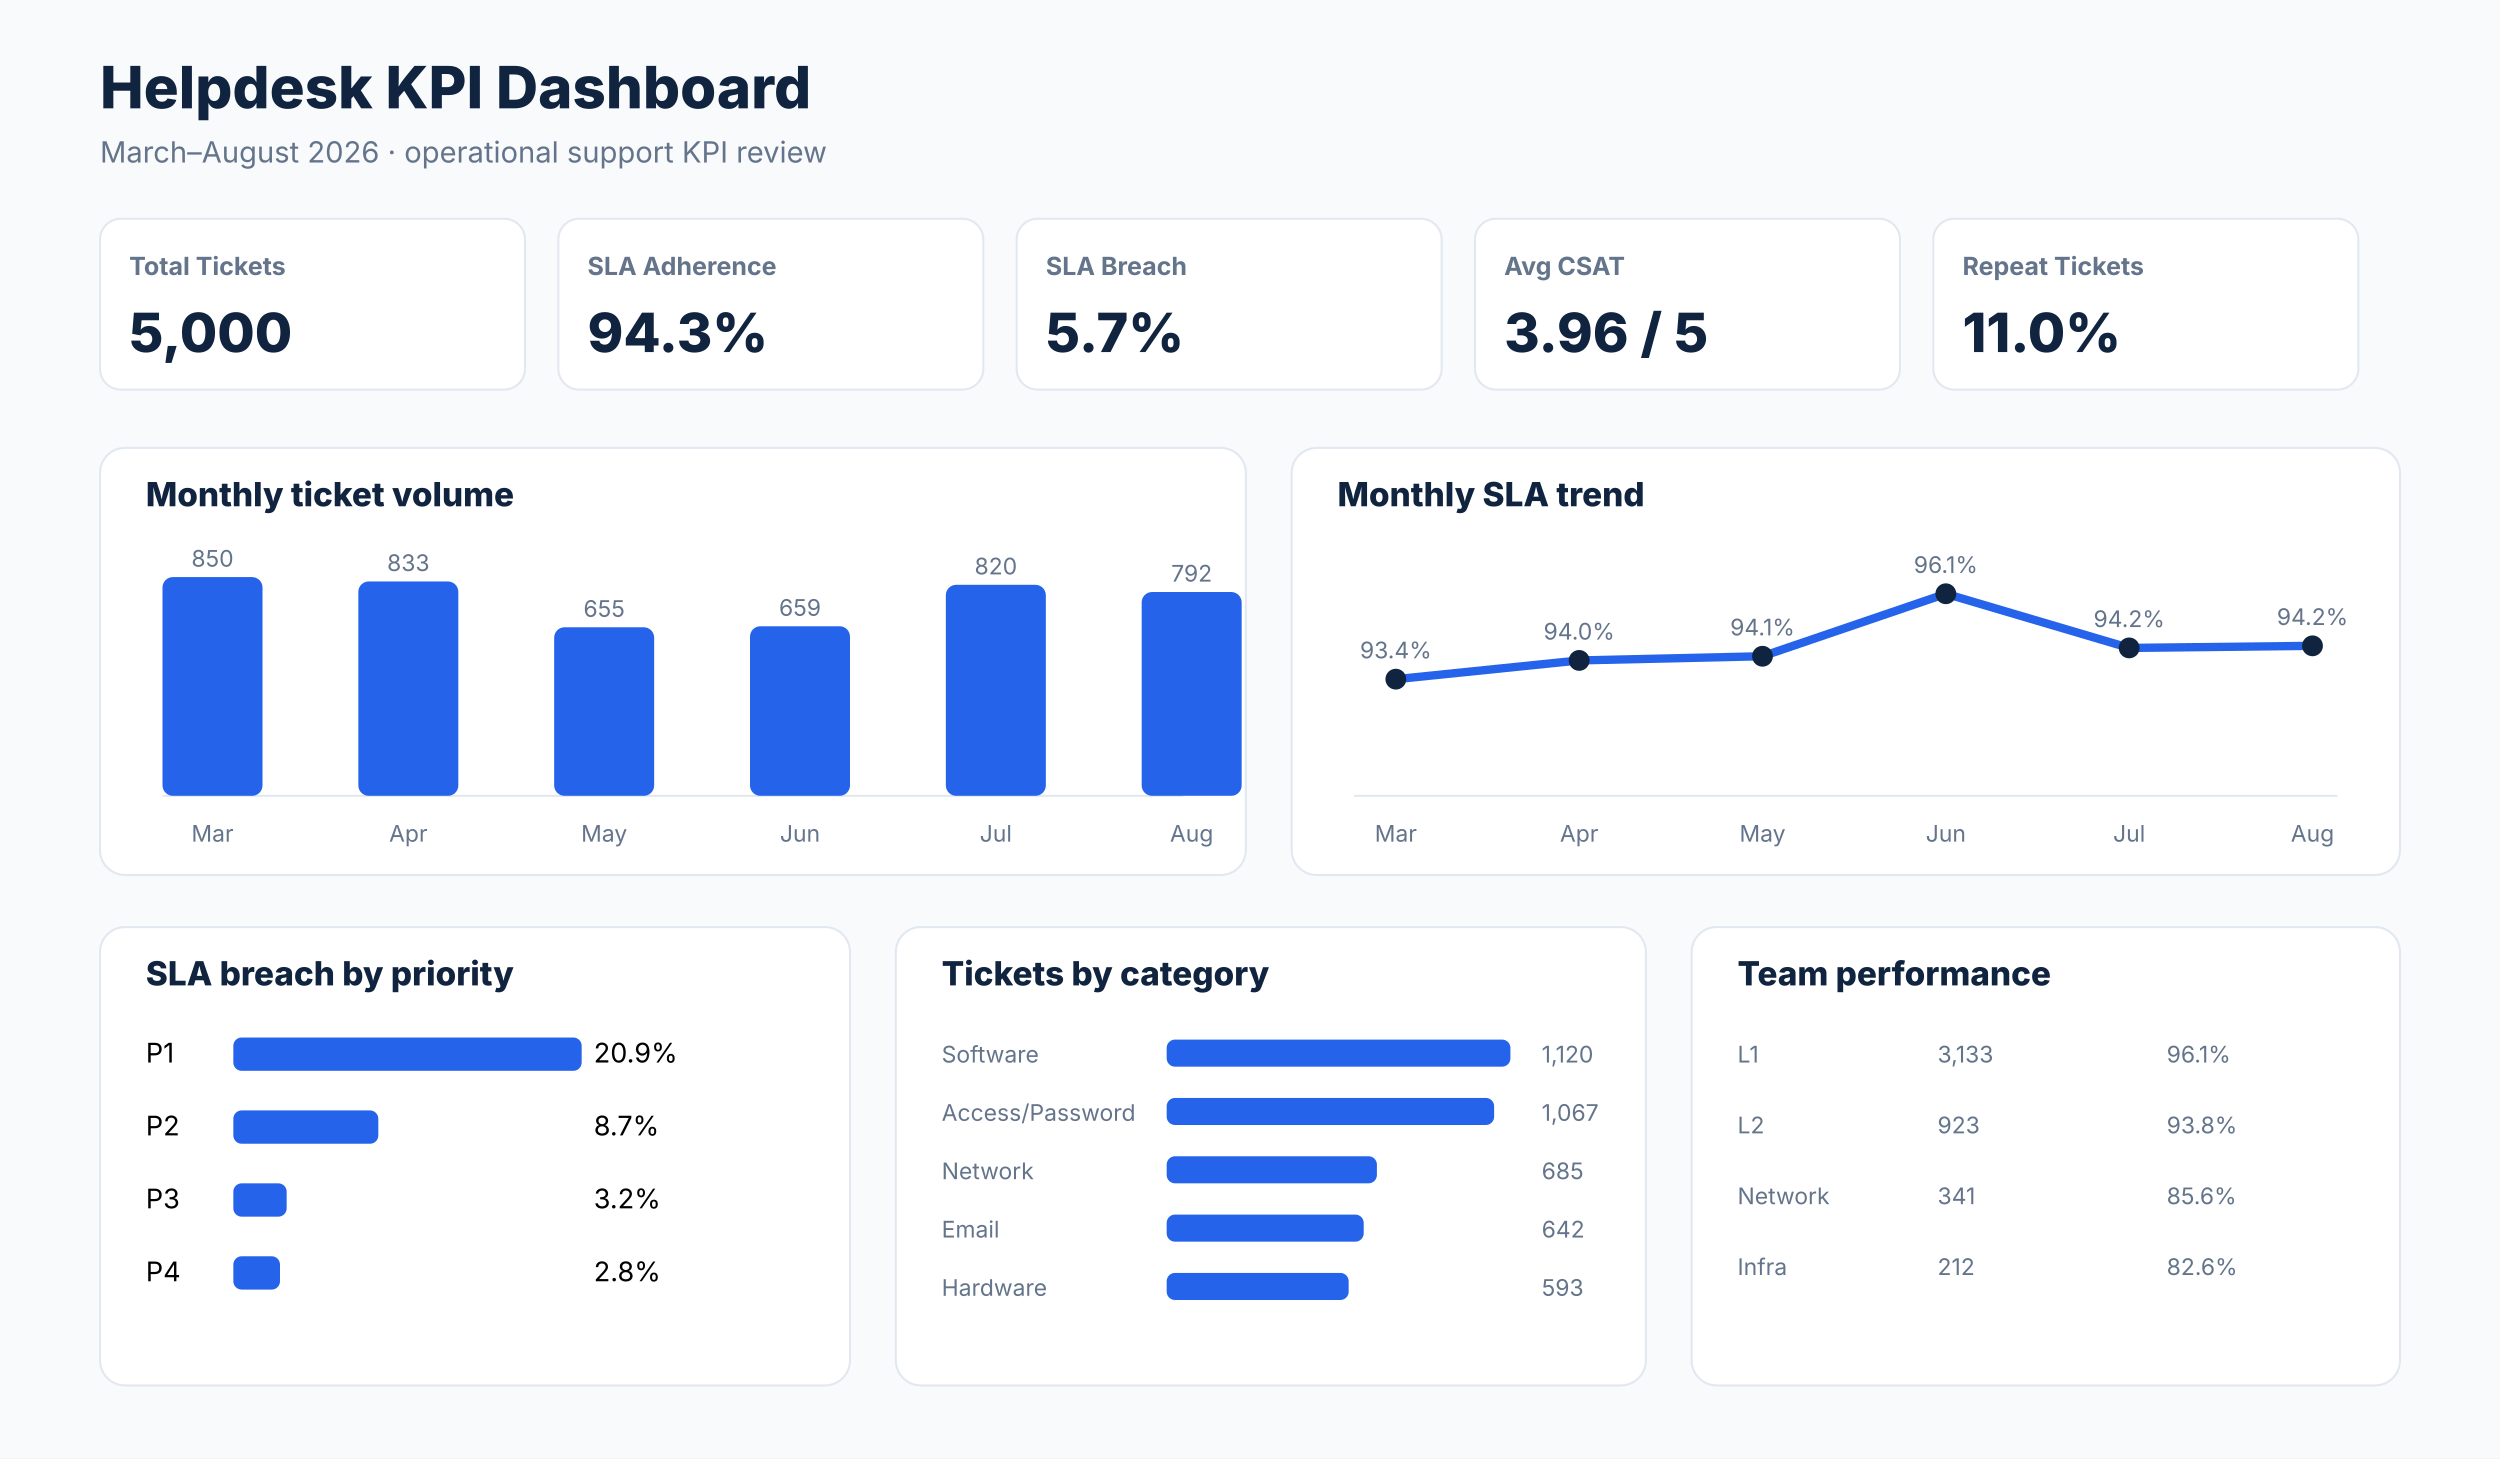
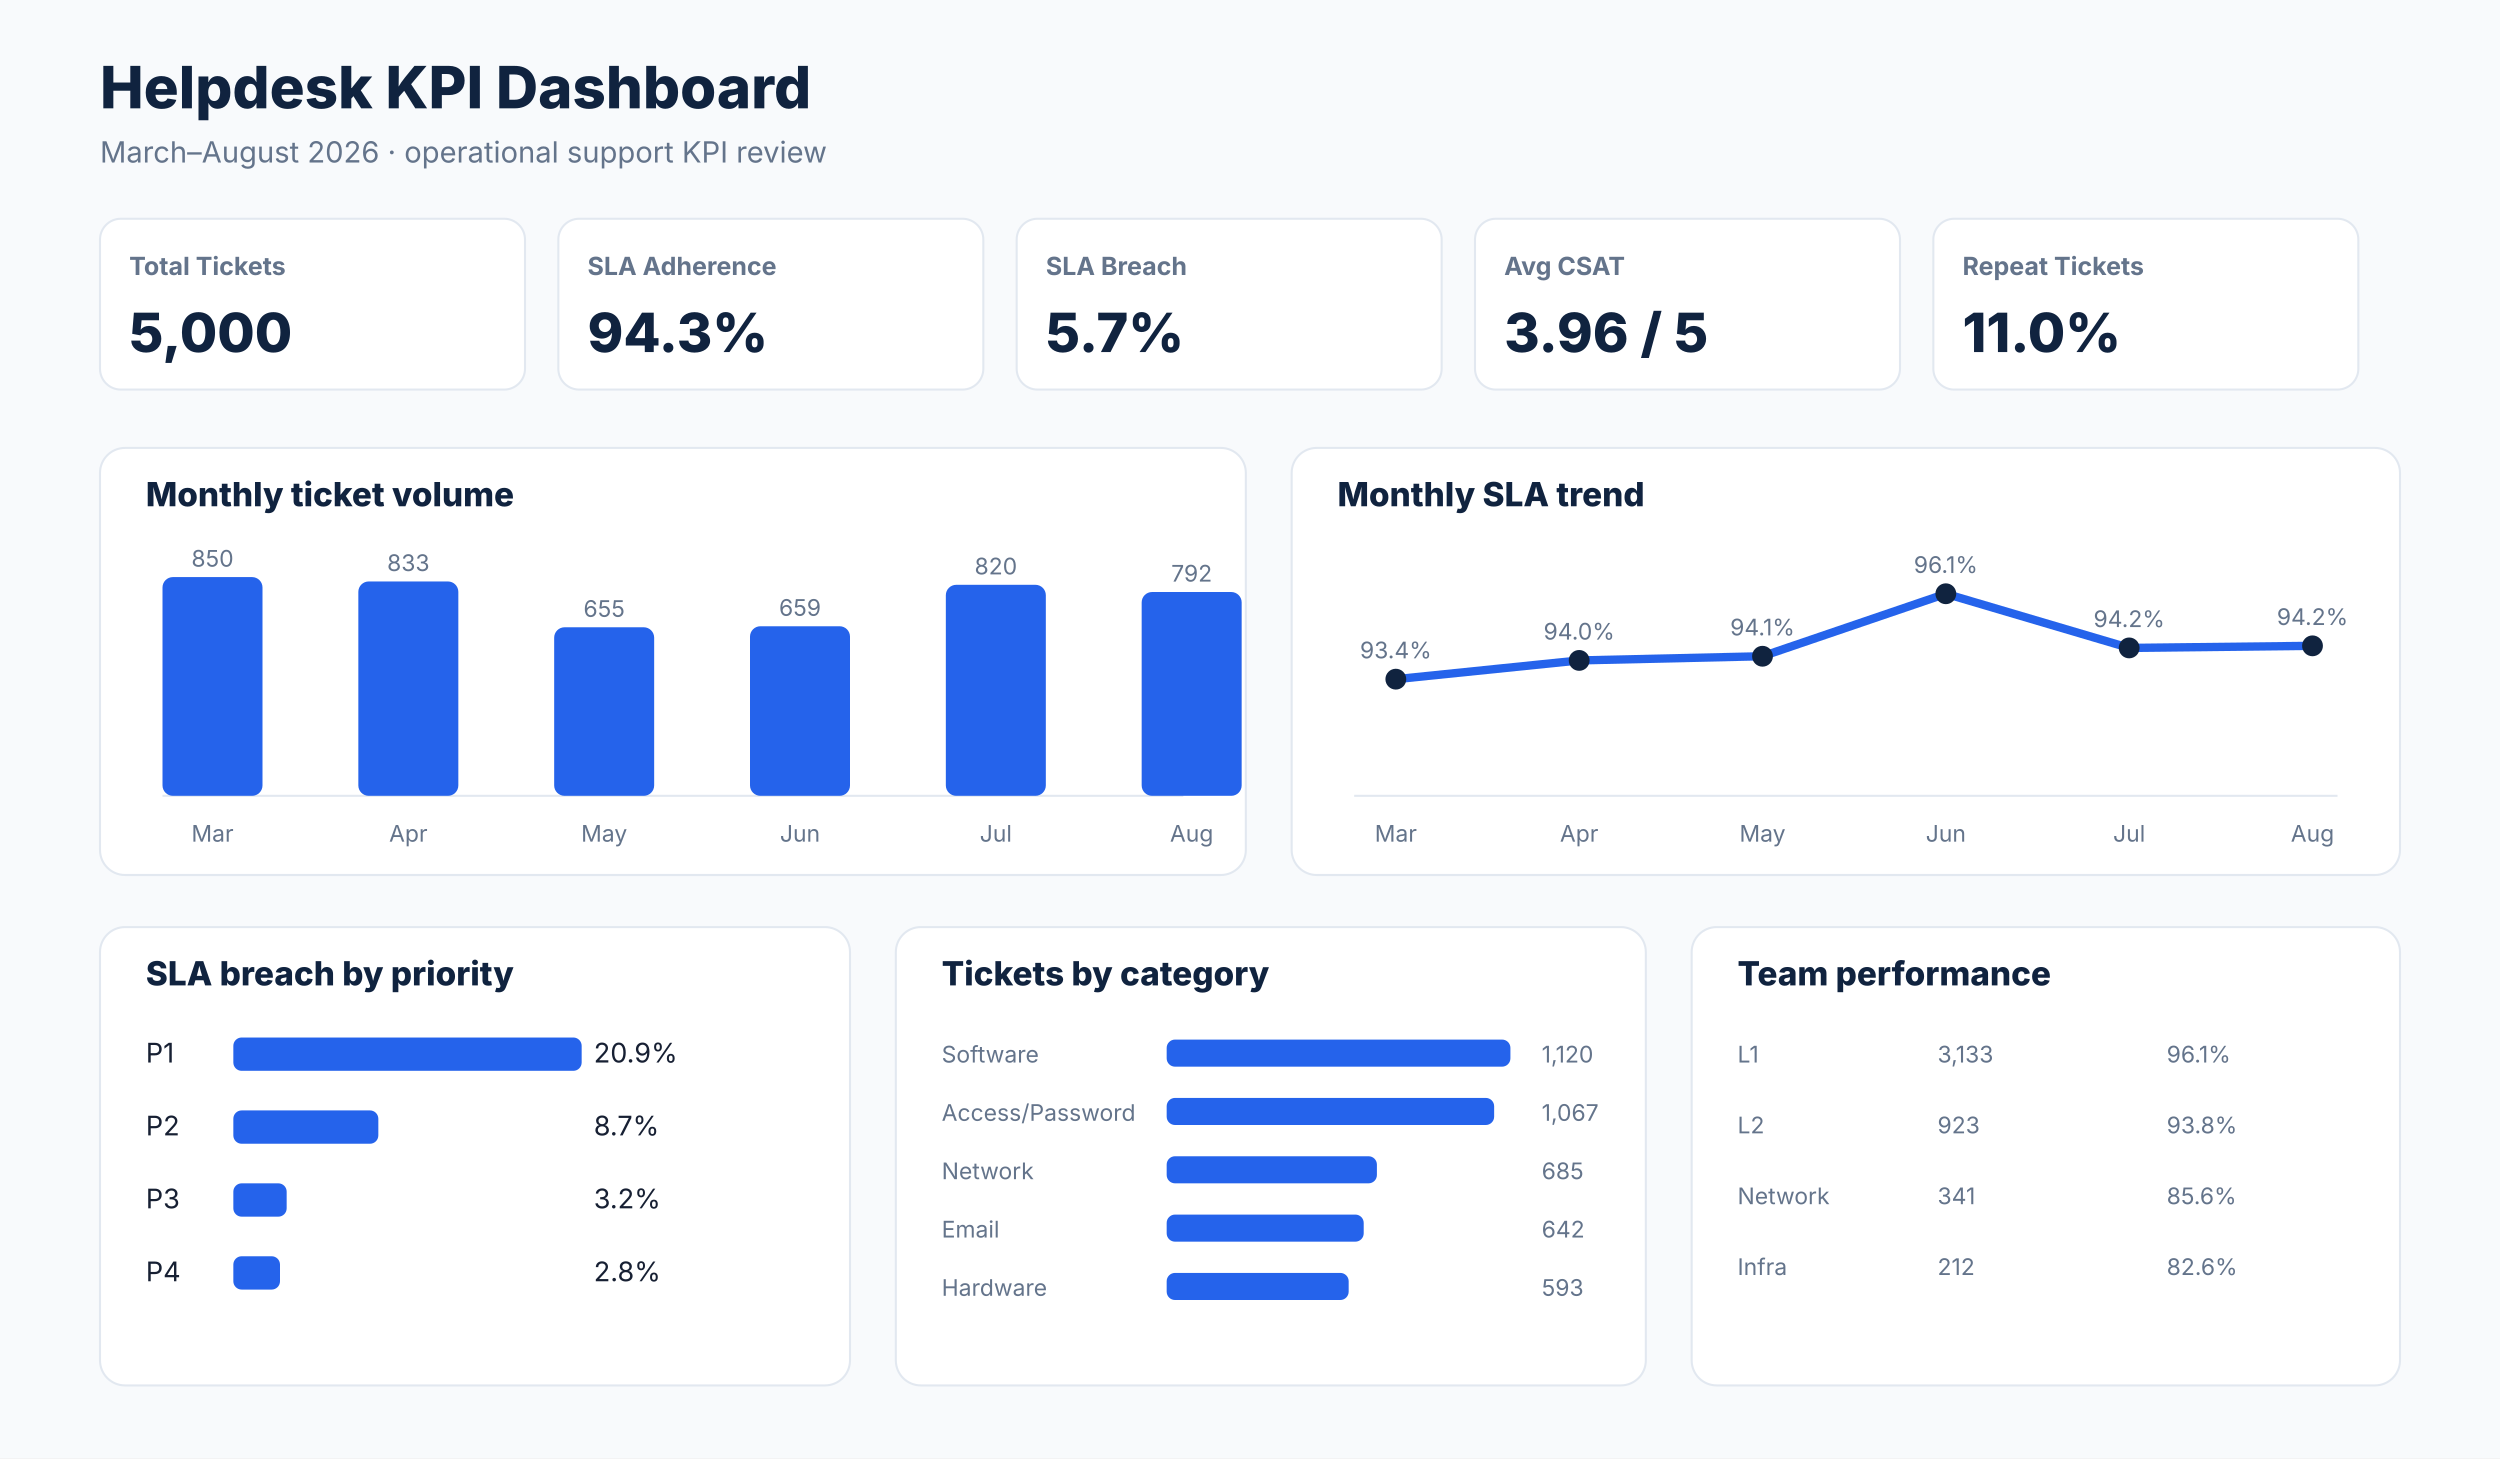
<svg xmlns="http://www.w3.org/2000/svg" width="1200" height="700" viewBox="0 0 1200 700">
  <rect width="1200" height="700" fill="#f8fafc" />
  <style>
- .title{font-family:Inter,Segoe UI,Arial,sans-serif;font-size:28px;font-weight:800;fill:#10233f}
- .sub{font-family:Inter,Segoe UI,Arial,sans-serif;font-size:14px;fill:#64748b}.label{font-family:Inter,Segoe UI,Arial,sans-serif;font-size:12px;font-weight:700;fill:#64748b}.value{font-family:Inter,Segoe UI,Arial,sans-serif;font-size:26px;font-weight:800;fill:#10233f}
- .card{fill:#fff;stroke:#e2e8f0}.blue{fill:#2563eb}.navy{fill:#10233f}.line{stroke:#e2e8f0}.small{font-family:Inter,Segoe UI,Arial,sans-serif;font-size:11px;fill:#64748b}.body{font-family:Inter,Segoe UI,Arial,sans-serif;font-size:13px}.section{font-family:Inter,Segoe UI,Arial,sans-serif;font-size:16px;font-weight:800;fill:#10233f}.bigvalue{font-family:Inter,Segoe UI,Arial,sans-serif;font-size:34px;font-weight:800;fill:#10233f}
+ text{font-family:Inter,Segoe UI,Arial,sans-serif;fill:#172033} .title{font-size:28px;font-weight:800;fill:#10233f}
+ .sub{font-size:14px;fill:#64748b}.label{font-size:12px;font-weight:700;fill:#64748b}.value{font-size:26px;font-weight:800;fill:#10233f}
+ .card{fill:#fff;stroke:#e2e8f0}.blue{fill:#2563eb}.navy{fill:#10233f}.line{stroke:#e2e8f0}.small{font-size:11px;fill:#64748b}.body{font-size:13px}.section{font-size:16px;font-weight:800;fill:#10233f}.bigvalue{font-size:34px;font-weight:800;fill:#10233f}
</style>
  <text x="48" y="52" class="title">Helpdesk KPI Dashboard</text>
  <text x="48" y="78" class="sub">March–August 2026 · operational support KPI review</text>
  <rect x="48" y="105" width="204" height="82" rx="10" class="card" />
  <text x="62" y="132" class="label">Total Tickets</text>
  <text x="62" y="169" class="value">5,000</text>
  <rect x="268" y="105" width="204" height="82" rx="10" class="card" />
  <text x="282" y="132" class="label">SLA Adherence</text>
  <text x="282" y="169" class="value">94.3%</text>
  <rect x="488" y="105" width="204" height="82" rx="10" class="card" />
  <text x="502" y="132" class="label">SLA Breach</text>
  <text x="502" y="169" class="value">5.7%</text>
  <rect x="708" y="105" width="204" height="82" rx="10" class="card" />
  <text x="722" y="132" class="label">Avg CSAT</text>
  <text x="722" y="169" class="value">3.96 / 5</text>
  <rect x="928" y="105" width="204" height="82" rx="10" class="card" />
  <text x="942" y="132" class="label">Repeat Tickets</text>
  <text x="942" y="169" class="value">11.0%</text>
  <rect x="48" y="215" width="550" height="205" rx="12" class="card" />
  <text x="70" y="243" class="section">Monthly ticket volume</text>
  <line x1="78" y1="382" x2="568" y2="382" class="line" />
  <rect x="78" y="277" width="48" height="105" rx="5" fill="#2563eb" />
  <text x="102" y="404" text-anchor="middle" class="small">Mar</text>
  <text x="102" y="272" text-anchor="middle" class="small">850</text>
  <rect x="172" y="279.1" width="48" height="102.9" rx="5" fill="#2563eb" />
  <text x="196" y="404" text-anchor="middle" class="small">Apr</text>
  <text x="196" y="274.1" text-anchor="middle" class="small">833</text>
  <rect x="266" y="301.088" width="48" height="80.912" rx="5" fill="#2563eb" />
  <text x="290" y="404" text-anchor="middle" class="small">May</text>
  <text x="290" y="296.088" text-anchor="middle" class="small">655</text>
  <rect x="360" y="300.594" width="48" height="81.406" rx="5" fill="#2563eb" />
  <text x="384" y="404" text-anchor="middle" class="small">Jun</text>
  <text x="384" y="295.594" text-anchor="middle" class="small">659</text>
  <rect x="454" y="280.706" width="48" height="101.294" rx="5" fill="#2563eb" />
  <text x="478" y="404" text-anchor="middle" class="small">Jul</text>
  <text x="478" y="275.706" text-anchor="middle" class="small">820</text>
  <rect x="548" y="284.165" width="48" height="97.835" rx="5" fill="#2563eb" />
  <text x="572" y="404" text-anchor="middle" class="small">Aug</text>
  <text x="572" y="279.165" text-anchor="middle" class="small">792</text>
  <rect x="620" y="215" width="532" height="205" rx="12" class="card" />
  <text x="642" y="243" class="section">Monthly SLA trend</text>
  <line x1="650" y1="382" x2="1122" y2="382" class="line" />
  <polyline points="670,326 758,317 846,315 934,285 1022,311 1110,310" fill="none" stroke="#2563eb" stroke-width="4" />
  <circle cx="670" cy="326" r="5" fill="#10233f" />
  <text x="670" y="404" text-anchor="middle" class="small">Mar</text>
  <text x="670" y="316" text-anchor="middle" class="small">93.4%</text>
  <circle cx="758" cy="317" r="5" fill="#10233f" />
  <text x="758" y="404" text-anchor="middle" class="small">Apr</text>
  <text x="758" y="307" text-anchor="middle" class="small">94.0%</text>
  <circle cx="846" cy="315" r="5" fill="#10233f" />
  <text x="846" y="404" text-anchor="middle" class="small">May</text>
  <text x="846" y="305" text-anchor="middle" class="small">94.1%</text>
  <circle cx="934" cy="285" r="5" fill="#10233f" />
  <text x="934" y="404" text-anchor="middle" class="small">Jun</text>
  <text x="934" y="275" text-anchor="middle" class="small">96.1%</text>
  <circle cx="1022" cy="311" r="5" fill="#10233f" />
  <text x="1022" y="404" text-anchor="middle" class="small">Jul</text>
  <text x="1022" y="301" text-anchor="middle" class="small">94.2%</text>
  <circle cx="1110" cy="310" r="5" fill="#10233f" />
  <text x="1110" y="404" text-anchor="middle" class="small">Aug</text>
  <text x="1110" y="300" text-anchor="middle" class="small">94.2%</text>
  <rect x="48" y="445" width="360" height="220" rx="12" class="card" />
  <text x="70" y="473" class="section">SLA breach by priority</text>
  <text x="70" y="510" class="body">P1</text>
  <rect x="112" y="498" width="167.2" height="16" rx="4" fill="#2563eb" />
  <text x="285" y="510" class="body">20.9%</text>
  <text x="70" y="545" class="body">P2</text>
  <rect x="112" y="533" width="69.6" height="16" rx="4" fill="#2563eb" />
  <text x="285" y="545" class="body">8.7%</text>
  <text x="70" y="580" class="body">P3</text>
  <rect x="112" y="568" width="25.6" height="16" rx="4" fill="#2563eb" />
  <text x="285" y="580" class="body">3.2%</text>
  <text x="70" y="615" class="body">P4</text>
  <rect x="112" y="603" width="22.4" height="16" rx="4" fill="#2563eb" />
  <text x="285" y="615" class="body">2.8%</text>
  <rect x="430" y="445" width="360" height="220" rx="12" class="card" />
  <text x="452" y="473" class="section">Tickets by category</text>
  <text x="452" y="510" class="small">Software</text>
  <rect x="560" y="499" width="165" height="13" rx="4" fill="#2563eb" />
  <text x="740" y="510" class="small">1,120</text>
  <text x="452" y="538" class="small">Access/Password</text>
  <rect x="560" y="527" width="157.192" height="13" rx="4" fill="#2563eb" />
  <text x="740" y="538" class="small">1,067</text>
  <text x="452" y="566" class="small">Network</text>
  <rect x="560" y="555" width="100.915" height="13" rx="4" fill="#2563eb" />
  <text x="740" y="566" class="small">685</text>
  <text x="452" y="594" class="small">Email</text>
  <rect x="560" y="583" width="94.58" height="13" rx="4" fill="#2563eb" />
  <text x="740" y="594" class="small">642</text>
  <text x="452" y="622" class="small">Hardware</text>
  <rect x="560" y="611" width="87.362" height="13" rx="4" fill="#2563eb" />
  <text x="740" y="622" class="small">593</text>
  <rect x="812" y="445" width="340" height="220" rx="12" class="card" />
  <text x="834" y="473" class="section">Team performance</text>
  <text x="834" y="510" class="small">L1</text>
  <text x="930" y="510" class="small">3,133</text>
  <text x="1040" y="510" class="small">96.1%</text>
  <text x="834" y="544" class="small">L2</text>
  <text x="930" y="544" class="small">923</text>
  <text x="1040" y="544" class="small">93.8%</text>
  <text x="834" y="578" class="small">Network</text>
  <text x="930" y="578" class="small">341</text>
  <text x="1040" y="578" class="small">85.6%</text>
  <text x="834" y="612" class="small">Infra</text>
  <text x="930" y="612" class="small">212</text>
  <text x="1040" y="612" class="small">82.6%</text>
</svg>
